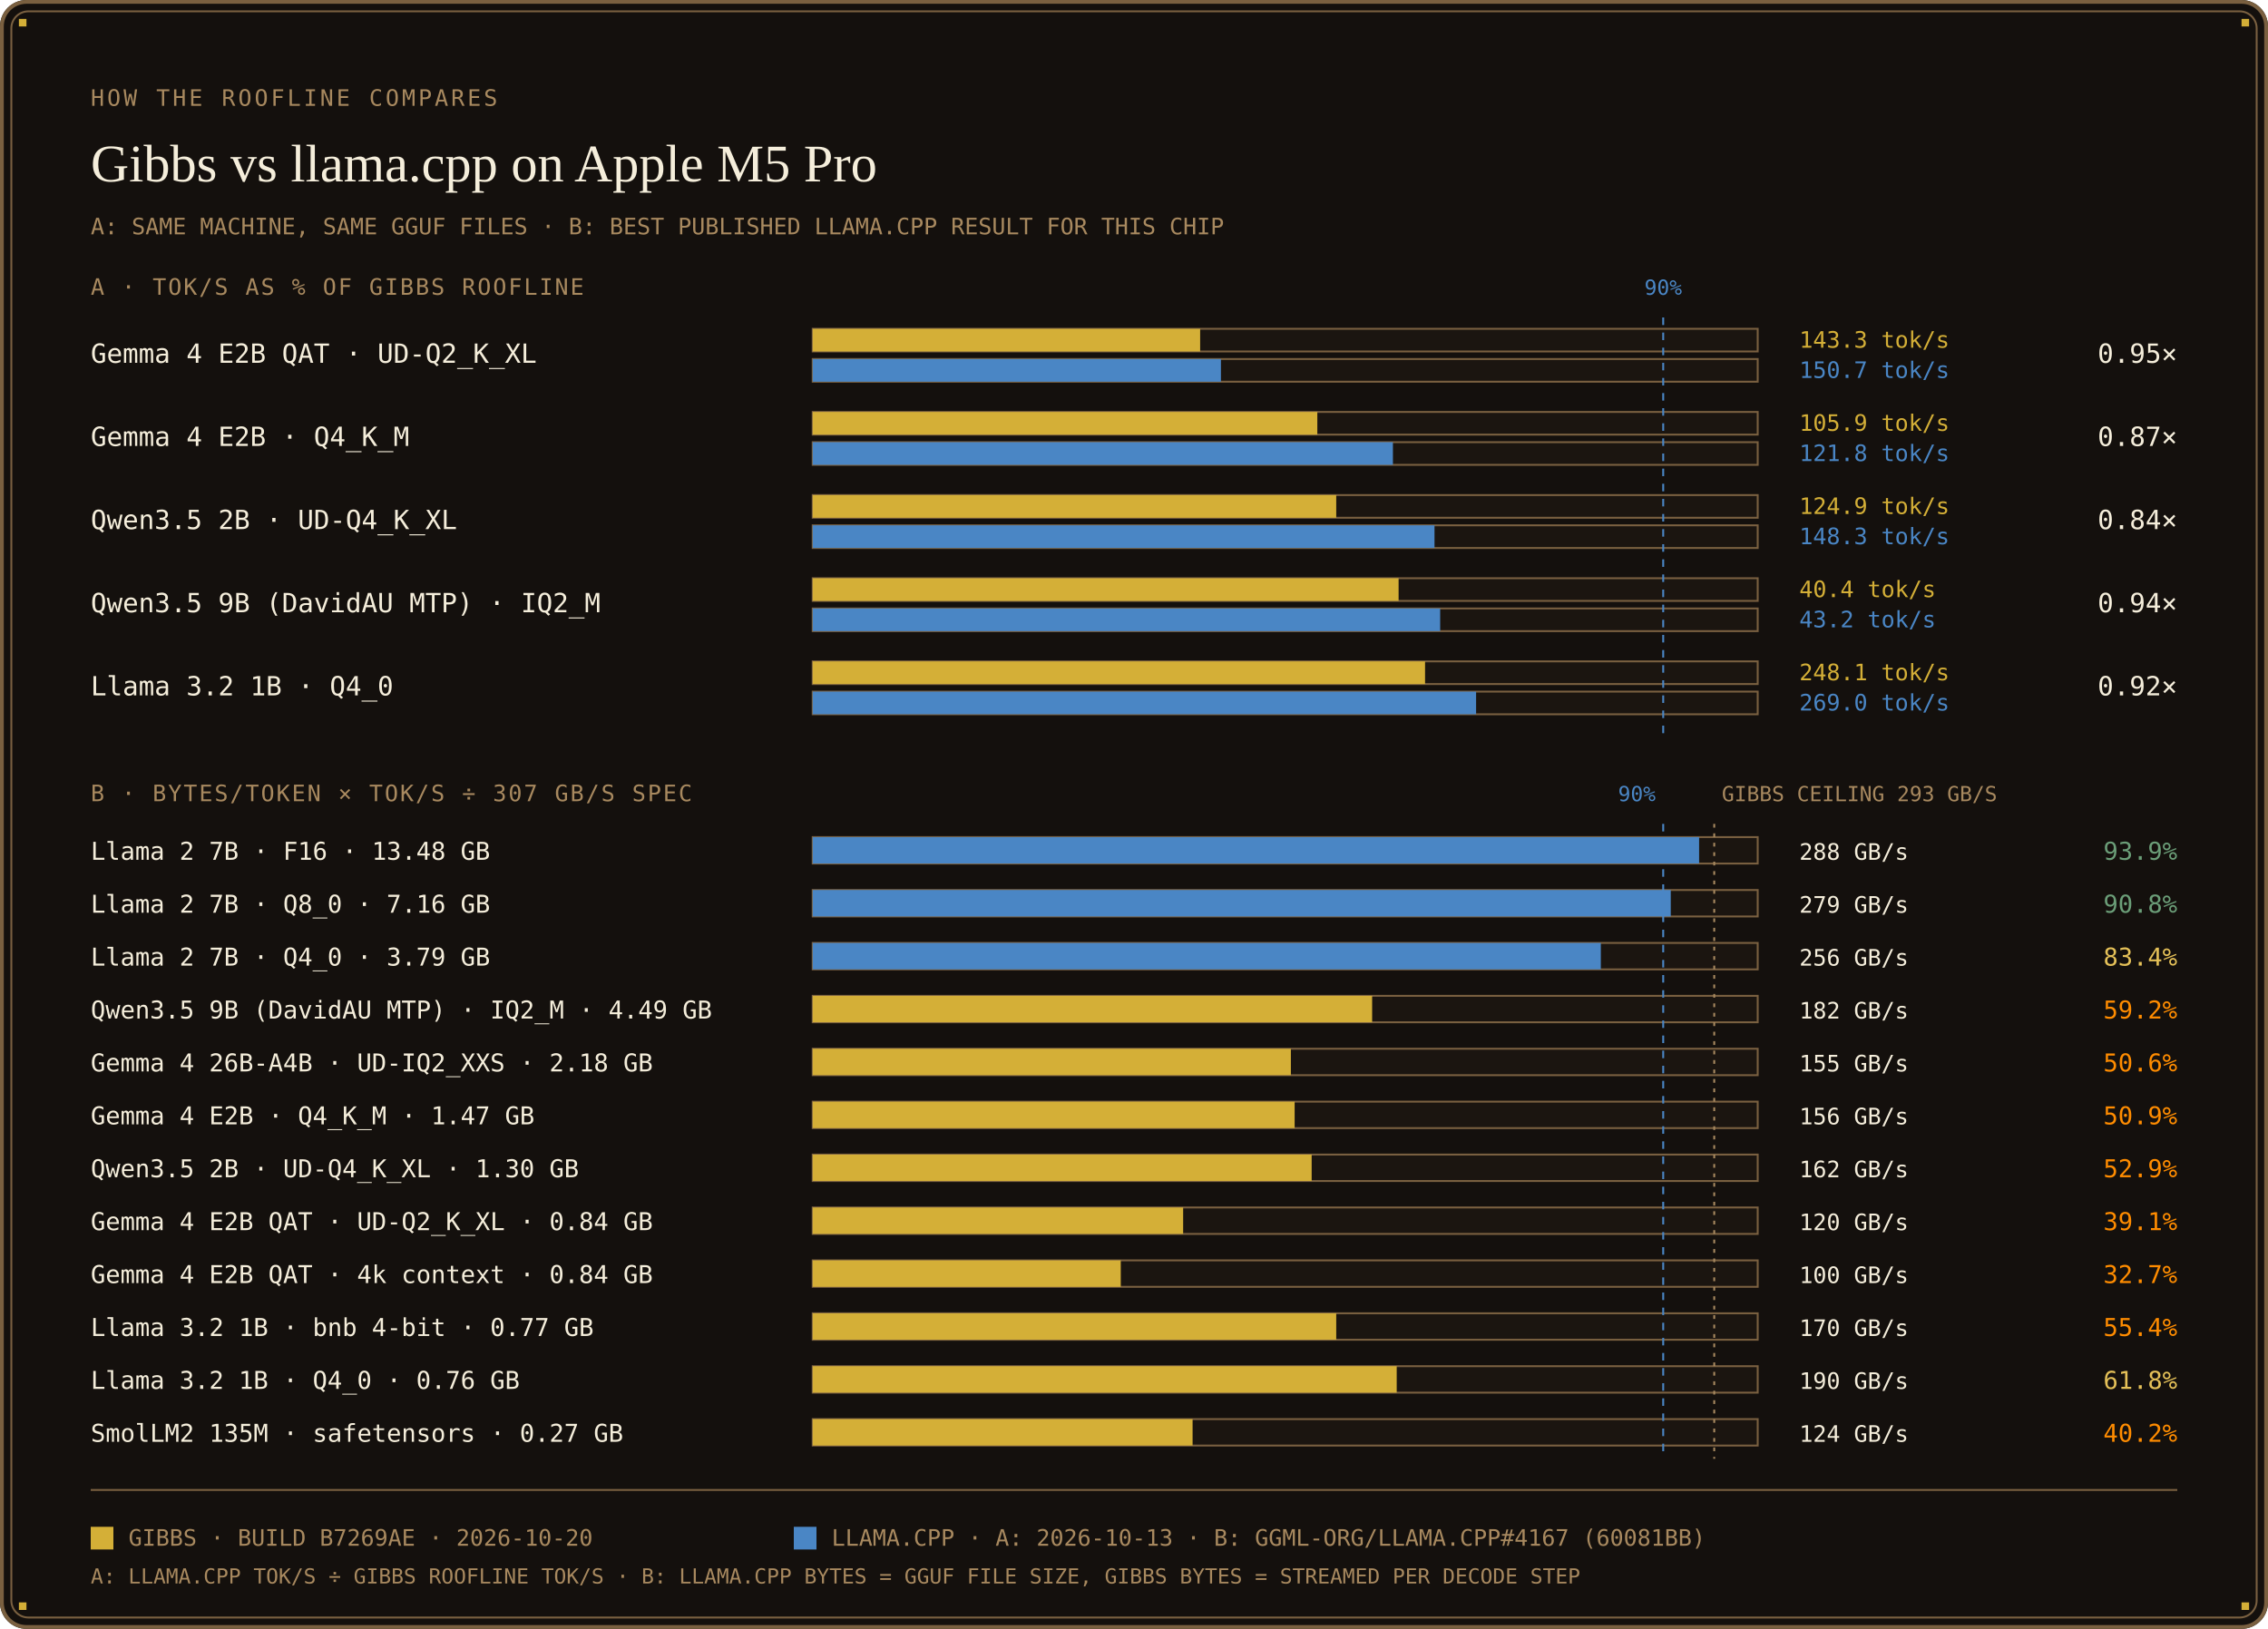
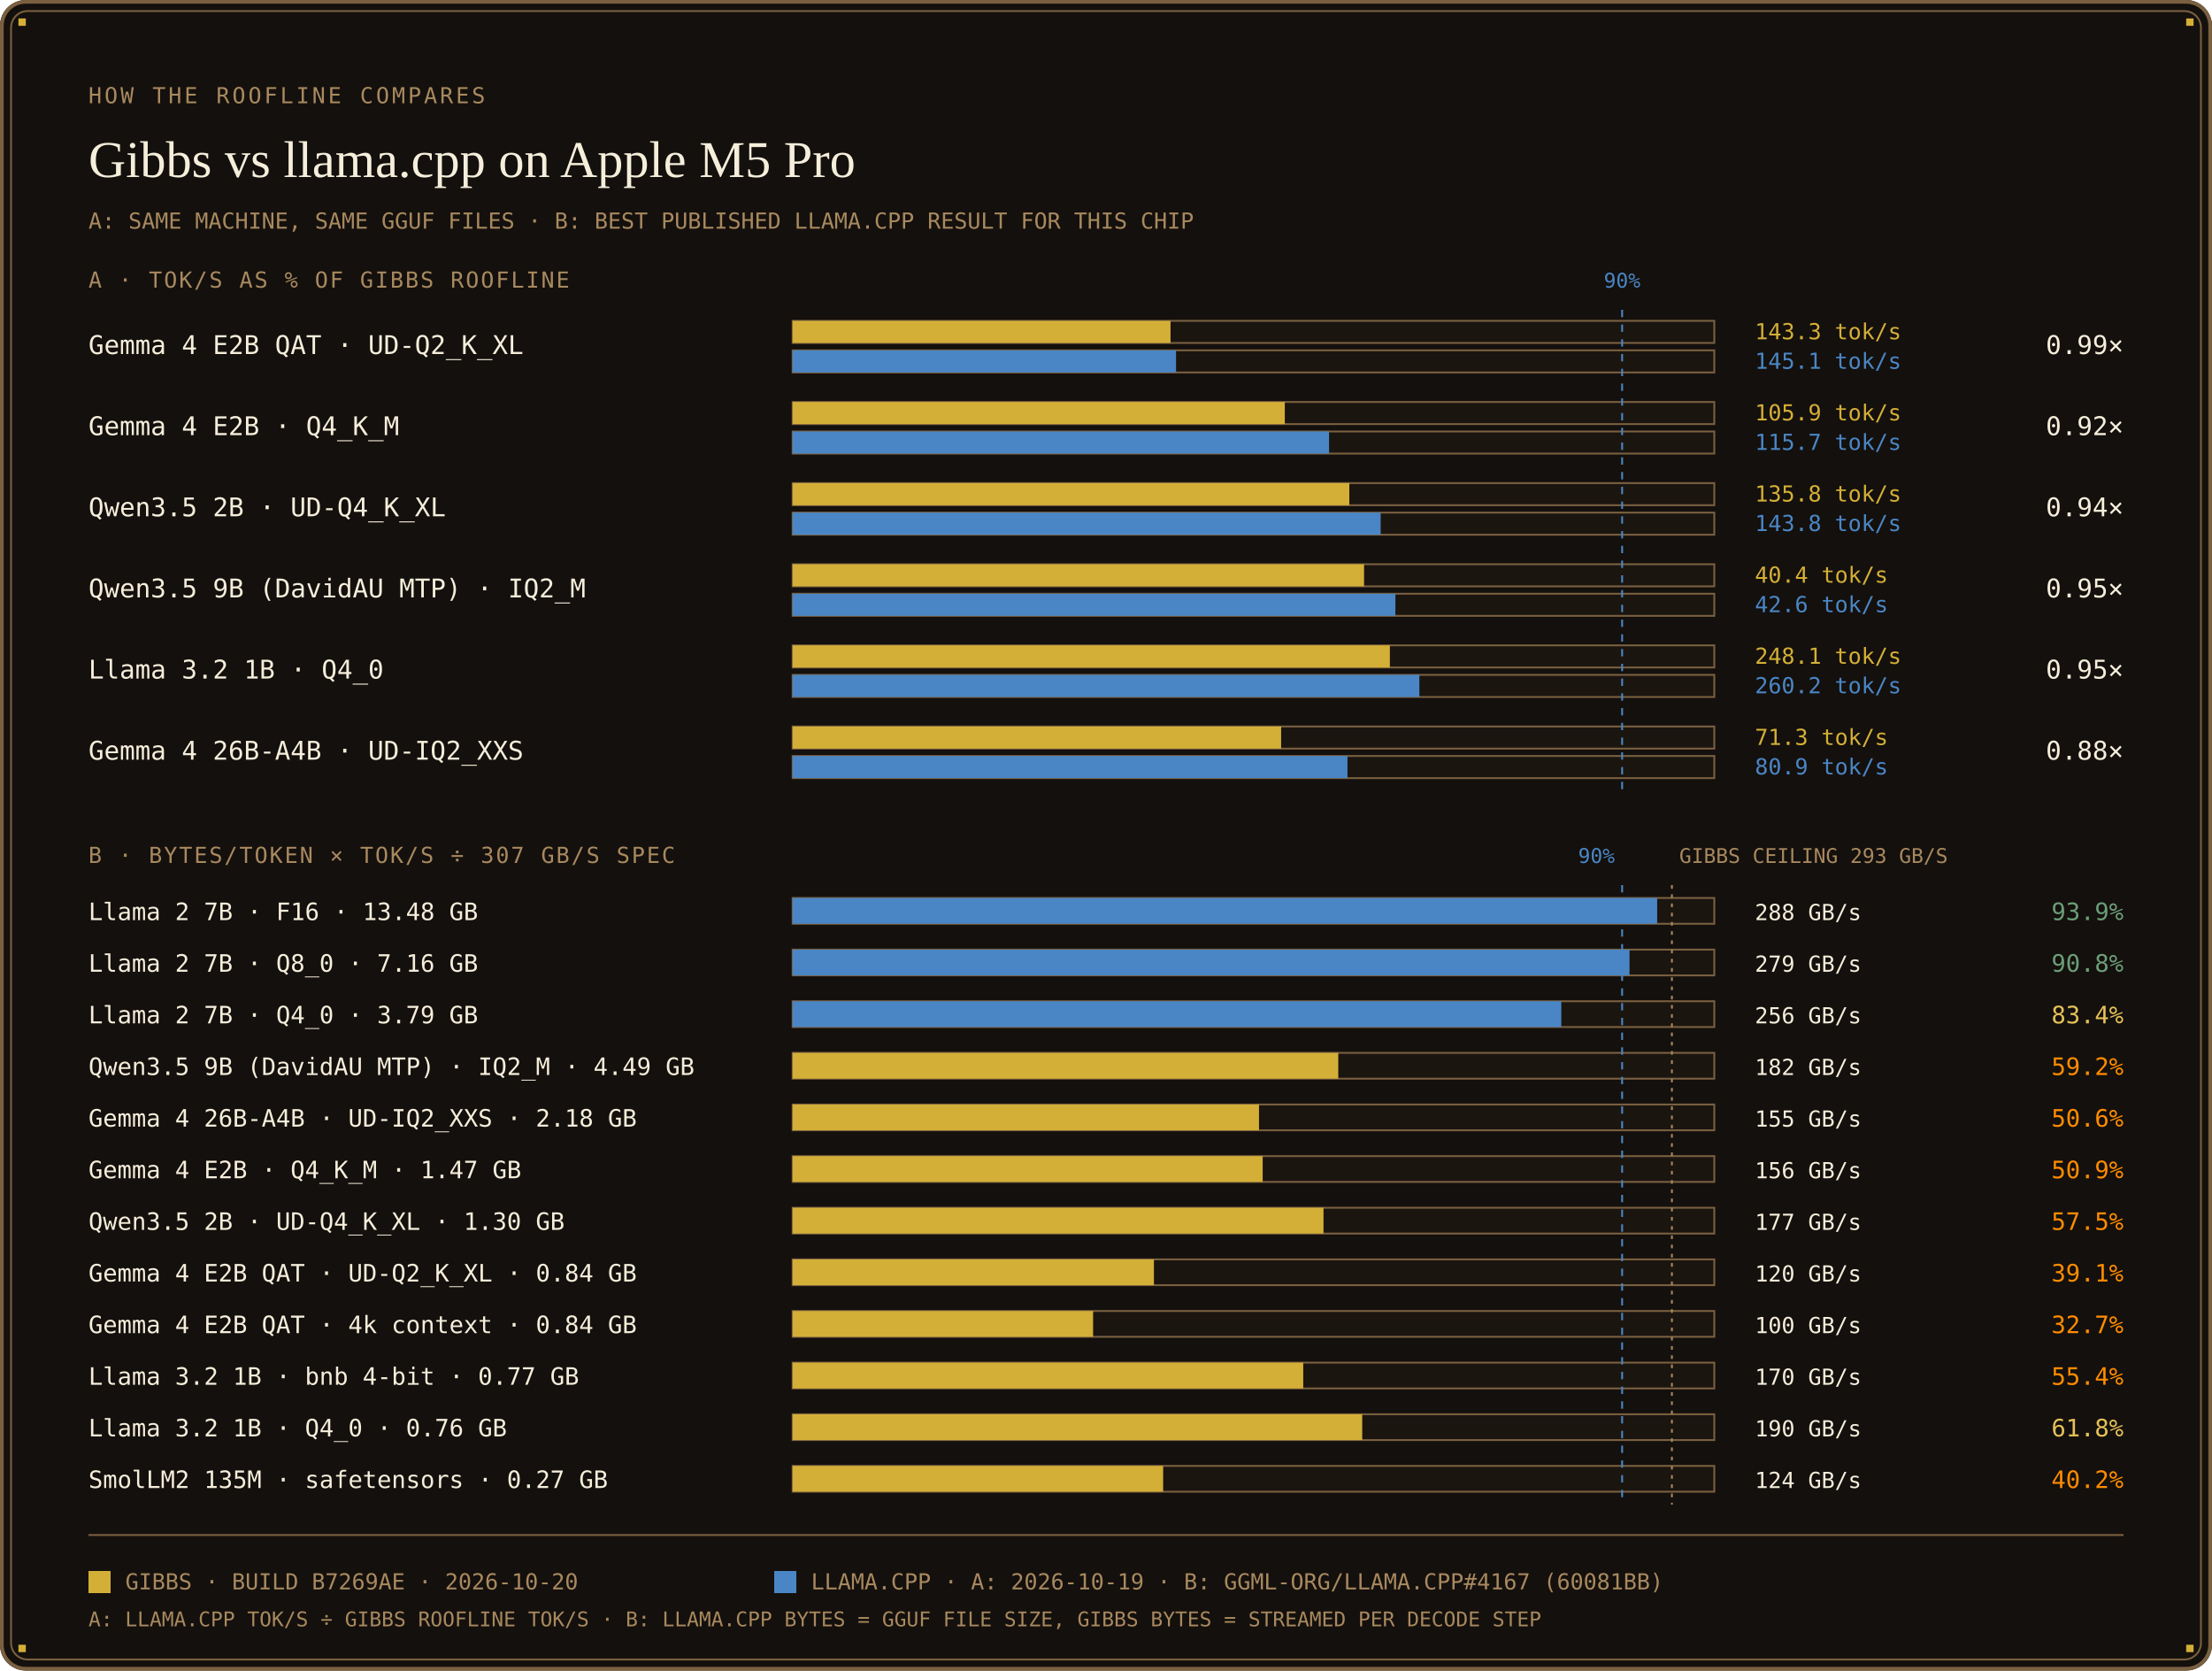
- <svg xmlns="http://www.w3.org/2000/svg" viewBox="0 0 1200 862" width="1200" height="862" role="img" aria-labelledby="gibbs-compare-title gibbs-compare-desc">
+ <svg xmlns="http://www.w3.org/2000/svg" viewBox="0 0 1200 906" width="1200" height="906" role="img" aria-labelledby="gibbs-compare-title gibbs-compare-desc">
  <style>text{font-family:'SF Mono','Menlo','DejaVu Sans Mono',monospace}.serif{font-family:'Bodoni 72','Didot','Playfair Display','Bodoni MT',Georgia,'Times New Roman',serif}</style>
-   <rect width="1200" height="862" rx="14" fill="#14100D" />
-   <rect x="1" y="1" width="1198" height="860" rx="13" fill="none" stroke="#7A6040" stroke-width="2" />
-   <rect x="6" y="6" width="1188" height="850" rx="9" fill="none" stroke="#7A6040" stroke-width="1" />
+   <rect width="1200" height="906" rx="14" fill="#14100D" />
+   <rect x="1" y="1" width="1198" height="904" rx="13" fill="none" stroke="#7A6040" stroke-width="2" />
+   <rect x="6" y="6" width="1188" height="894" rx="9" fill="none" stroke="#7A6040" stroke-width="1" />
  <g fill="#D4AF37">
    <rect x="10" y="10" width="4" height="4" />
    <rect x="1186" y="10" width="4" height="4" />
-     <rect x="10" y="848" width="4" height="4" />
-     <rect x="1186" y="848" width="4" height="4" />
+     <rect x="10" y="892" width="4" height="4" />
+     <rect x="1186" y="892" width="4" height="4" />
  </g>
  <text x="48" y="56" font-size="12" fill="#A8895F" letter-spacing="0.12em">HOW THE ROOFLINE COMPARES</text>
  <text class="serif" x="48" y="96" font-size="28" fill="#F5EEDB">Gibbs vs llama.cpp on Apple M5 Pro</text>
  <text x="48" y="124" font-size="12" fill="#A8895F">A: SAME MACHINE, SAME GGUF FILES · B: BEST PUBLISHED LLAMA.CPP RESULT FOR THIS CHIP</text>
  <text x="48" y="156" font-size="12" fill="#A8895F" letter-spacing="0.08em">A · TOK/S AS % OF GIBBS ROOFLINE</text>
  <text x="880" y="156" font-size="11" fill="#4A86C5" text-anchor="middle">90%</text>
  <text x="48" y="192" font-size="14" fill="#F5EEDB">Gemma 4 E2B QAT · UD-Q2_K_XL</text>
  <rect x="430" y="174" width="500" height="12" fill="#1B1510" stroke="#7A6040" stroke-width="1" />
  <rect x="430" y="174" width="205" height="12" fill="#D4AF37" />
  <rect x="430" y="190" width="500" height="12" fill="#1B1510" stroke="#7A6040" stroke-width="1" />
-   <rect x="430" y="190" width="216" height="12" fill="#4A86C5" />
+   <rect x="430" y="190" width="208" height="12" fill="#4A86C5" />
  <text x="952" y="184" font-size="12" fill="#D4AF37">143.3 tok/s</text>
-   <text x="952" y="200" font-size="12" fill="#4A86C5">150.7 tok/s</text>
-   <text x="1152" y="192" font-size="14" text-anchor="end" fill="#F5EEDB">0.95×</text>
+   <text x="952" y="200" font-size="12" fill="#4A86C5">145.1 tok/s</text>
+   <text x="1152" y="192" font-size="14" text-anchor="end" fill="#F5EEDB">0.99×</text>
  <text x="48" y="236" font-size="14" fill="#F5EEDB">Gemma 4 E2B · Q4_K_M</text>
  <rect x="430" y="218" width="500" height="12" fill="#1B1510" stroke="#7A6040" stroke-width="1" />
  <rect x="430" y="218" width="267" height="12" fill="#D4AF37" />
  <rect x="430" y="234" width="500" height="12" fill="#1B1510" stroke="#7A6040" stroke-width="1" />
-   <rect x="430" y="234" width="307" height="12" fill="#4A86C5" />
+   <rect x="430" y="234" width="291" height="12" fill="#4A86C5" />
  <text x="952" y="228" font-size="12" fill="#D4AF37">105.9 tok/s</text>
-   <text x="952" y="244" font-size="12" fill="#4A86C5">121.8 tok/s</text>
-   <text x="1152" y="236" font-size="14" text-anchor="end" fill="#F5EEDB">0.87×</text>
+   <text x="952" y="244" font-size="12" fill="#4A86C5">115.7 tok/s</text>
+   <text x="1152" y="236" font-size="14" text-anchor="end" fill="#F5EEDB">0.92×</text>
  <text x="48" y="280" font-size="14" fill="#F5EEDB">Qwen3.5 2B · UD-Q4_K_XL</text>
  <rect x="430" y="262" width="500" height="12" fill="#1B1510" stroke="#7A6040" stroke-width="1" />
-   <rect x="430" y="262" width="277" height="12" fill="#D4AF37" />
+   <rect x="430" y="262" width="302" height="12" fill="#D4AF37" />
  <rect x="430" y="278" width="500" height="12" fill="#1B1510" stroke="#7A6040" stroke-width="1" />
-   <rect x="430" y="278" width="329" height="12" fill="#4A86C5" />
-   <text x="952" y="272" font-size="12" fill="#D4AF37">124.9 tok/s</text>
-   <text x="952" y="288" font-size="12" fill="#4A86C5">148.3 tok/s</text>
-   <text x="1152" y="280" font-size="14" text-anchor="end" fill="#F5EEDB">0.84×</text>
+   <rect x="430" y="278" width="319" height="12" fill="#4A86C5" />
+   <text x="952" y="272" font-size="12" fill="#D4AF37">135.8 tok/s</text>
+   <text x="952" y="288" font-size="12" fill="#4A86C5">143.8 tok/s</text>
+   <text x="1152" y="280" font-size="14" text-anchor="end" fill="#F5EEDB">0.94×</text>
  <text x="48" y="324" font-size="14" fill="#F5EEDB">Qwen3.5 9B (DavidAU MTP) · IQ2_M</text>
  <rect x="430" y="306" width="500" height="12" fill="#1B1510" stroke="#7A6040" stroke-width="1" />
  <rect x="430" y="306" width="310" height="12" fill="#D4AF37" />
  <rect x="430" y="322" width="500" height="12" fill="#1B1510" stroke="#7A6040" stroke-width="1" />
-   <rect x="430" y="322" width="332" height="12" fill="#4A86C5" />
+   <rect x="430" y="322" width="327" height="12" fill="#4A86C5" />
  <text x="952" y="316" font-size="12" fill="#D4AF37">40.4 tok/s</text>
-   <text x="952" y="332" font-size="12" fill="#4A86C5">43.2 tok/s</text>
-   <text x="1152" y="324" font-size="14" text-anchor="end" fill="#F5EEDB">0.94×</text>
+   <text x="952" y="332" font-size="12" fill="#4A86C5">42.6 tok/s</text>
+   <text x="1152" y="324" font-size="14" text-anchor="end" fill="#F5EEDB">0.95×</text>
  <text x="48" y="368" font-size="14" fill="#F5EEDB">Llama 3.2 1B · Q4_0</text>
  <rect x="430" y="350" width="500" height="12" fill="#1B1510" stroke="#7A6040" stroke-width="1" />
  <rect x="430" y="350" width="324" height="12" fill="#D4AF37" />
  <rect x="430" y="366" width="500" height="12" fill="#1B1510" stroke="#7A6040" stroke-width="1" />
-   <rect x="430" y="366" width="351" height="12" fill="#4A86C5" />
+   <rect x="430" y="366" width="340" height="12" fill="#4A86C5" />
  <text x="952" y="360" font-size="12" fill="#D4AF37">248.1 tok/s</text>
-   <text x="952" y="376" font-size="12" fill="#4A86C5">269.0 tok/s</text>
-   <text x="1152" y="368" font-size="14" text-anchor="end" fill="#F5EEDB">0.92×</text>
-   <line x1="880" y1="168" x2="880" y2="388" stroke="#4A86C5" stroke-width="1" stroke-dasharray="4 4" />
-   <text x="48" y="424" font-size="12" fill="#A8895F" letter-spacing="0.08em">B · BYTES/TOKEN × TOK/S ÷ 307 GB/S SPEC</text>
-   <text x="876" y="424" font-size="11" fill="#4A86C5" text-anchor="end">90%</text>
-   <text x="911" y="424" font-size="11" fill="#A8895F">GIBBS CEILING 293 GB/S</text>
-   <text x="48" y="455" font-size="13" fill="#F5EEDB">Llama 2 7B · F16 · 13.48 GB</text>
-   <rect x="430" y="443" width="500" height="14" fill="#1B1510" stroke="#7A6040" stroke-width="1" />
-   <rect x="430" y="443" width="469" height="14" fill="#4A86C5" />
-   <text x="952" y="455" font-size="12" fill="#F5EEDB">288 GB/s</text>
-   <text x="1152" y="455" font-size="13" text-anchor="end" fill="#6B9E78">93.9%</text>
-   <text x="48" y="483" font-size="13" fill="#F5EEDB">Llama 2 7B · Q8_0 · 7.16 GB</text>
-   <rect x="430" y="471" width="500" height="14" fill="#1B1510" stroke="#7A6040" stroke-width="1" />
-   <rect x="430" y="471" width="454" height="14" fill="#4A86C5" />
-   <text x="952" y="483" font-size="12" fill="#F5EEDB">279 GB/s</text>
-   <text x="1152" y="483" font-size="13" text-anchor="end" fill="#6B9E78">90.8%</text>
-   <text x="48" y="511" font-size="13" fill="#F5EEDB">Llama 2 7B · Q4_0 · 3.79 GB</text>
-   <rect x="430" y="499" width="500" height="14" fill="#1B1510" stroke="#7A6040" stroke-width="1" />
-   <rect x="430" y="499" width="417" height="14" fill="#4A86C5" />
-   <text x="952" y="511" font-size="12" fill="#F5EEDB">256 GB/s</text>
-   <text x="1152" y="511" font-size="13" text-anchor="end" fill="#E5C158">83.4%</text>
-   <text x="48" y="539" font-size="13" fill="#F5EEDB">Qwen3.5 9B (DavidAU MTP) · IQ2_M · 4.49 GB</text>
-   <rect x="430" y="527" width="500" height="14" fill="#1B1510" stroke="#7A6040" stroke-width="1" />
-   <rect x="430" y="527" width="296" height="14" fill="#D4AF37" />
-   <text x="952" y="539" font-size="12" fill="#F5EEDB">182 GB/s</text>
-   <text x="1152" y="539" font-size="13" text-anchor="end" fill="#FF8C00">59.2%</text>
-   <text x="48" y="567" font-size="13" fill="#F5EEDB">Gemma 4 26B-A4B · UD-IQ2_XXS · 2.18 GB</text>
-   <rect x="430" y="555" width="500" height="14" fill="#1B1510" stroke="#7A6040" stroke-width="1" />
-   <rect x="430" y="555" width="253" height="14" fill="#D4AF37" />
-   <text x="952" y="567" font-size="12" fill="#F5EEDB">155 GB/s</text>
-   <text x="1152" y="567" font-size="13" text-anchor="end" fill="#FF8C00">50.6%</text>
-   <text x="48" y="595" font-size="13" fill="#F5EEDB">Gemma 4 E2B · Q4_K_M · 1.47 GB</text>
-   <rect x="430" y="583" width="500" height="14" fill="#1B1510" stroke="#7A6040" stroke-width="1" />
-   <rect x="430" y="583" width="255" height="14" fill="#D4AF37" />
-   <text x="952" y="595" font-size="12" fill="#F5EEDB">156 GB/s</text>
-   <text x="1152" y="595" font-size="13" text-anchor="end" fill="#FF8C00">50.9%</text>
-   <text x="48" y="623" font-size="13" fill="#F5EEDB">Qwen3.5 2B · UD-Q4_K_XL · 1.30 GB</text>
-   <rect x="430" y="611" width="500" height="14" fill="#1B1510" stroke="#7A6040" stroke-width="1" />
-   <rect x="430" y="611" width="264" height="14" fill="#D4AF37" />
-   <text x="952" y="623" font-size="12" fill="#F5EEDB">162 GB/s</text>
-   <text x="1152" y="623" font-size="13" text-anchor="end" fill="#FF8C00">52.9%</text>
-   <text x="48" y="651" font-size="13" fill="#F5EEDB">Gemma 4 E2B QAT · UD-Q2_K_XL · 0.84 GB</text>
-   <rect x="430" y="639" width="500" height="14" fill="#1B1510" stroke="#7A6040" stroke-width="1" />
-   <rect x="430" y="639" width="196" height="14" fill="#D4AF37" />
-   <text x="952" y="651" font-size="12" fill="#F5EEDB">120 GB/s</text>
-   <text x="1152" y="651" font-size="13" text-anchor="end" fill="#FF8C00">39.1%</text>
-   <text x="48" y="679" font-size="13" fill="#F5EEDB">Gemma 4 E2B QAT · 4k context · 0.84 GB</text>
-   <rect x="430" y="667" width="500" height="14" fill="#1B1510" stroke="#7A6040" stroke-width="1" />
-   <rect x="430" y="667" width="163" height="14" fill="#D4AF37" />
-   <text x="952" y="679" font-size="12" fill="#F5EEDB">100 GB/s</text>
-   <text x="1152" y="679" font-size="13" text-anchor="end" fill="#FF8C00">32.7%</text>
-   <text x="48" y="707" font-size="13" fill="#F5EEDB">Llama 3.2 1B · bnb 4-bit · 0.77 GB</text>
-   <rect x="430" y="695" width="500" height="14" fill="#1B1510" stroke="#7A6040" stroke-width="1" />
-   <rect x="430" y="695" width="277" height="14" fill="#D4AF37" />
-   <text x="952" y="707" font-size="12" fill="#F5EEDB">170 GB/s</text>
-   <text x="1152" y="707" font-size="13" text-anchor="end" fill="#FF8C00">55.4%</text>
-   <text x="48" y="735" font-size="13" fill="#F5EEDB">Llama 3.2 1B · Q4_0 · 0.76 GB</text>
-   <rect x="430" y="723" width="500" height="14" fill="#1B1510" stroke="#7A6040" stroke-width="1" />
-   <rect x="430" y="723" width="309" height="14" fill="#D4AF37" />
-   <text x="952" y="735" font-size="12" fill="#F5EEDB">190 GB/s</text>
-   <text x="1152" y="735" font-size="13" text-anchor="end" fill="#E5C158">61.8%</text>
-   <text x="48" y="763" font-size="13" fill="#F5EEDB">SmolLM2 135M · safetensors · 0.27 GB</text>
-   <rect x="430" y="751" width="500" height="14" fill="#1B1510" stroke="#7A6040" stroke-width="1" />
-   <rect x="430" y="751" width="201" height="14" fill="#D4AF37" />
-   <text x="952" y="763" font-size="12" fill="#F5EEDB">124 GB/s</text>
-   <text x="1152" y="763" font-size="13" text-anchor="end" fill="#FF8C00">40.2%</text>
-   <line x1="880" y1="436" x2="880" y2="772" stroke="#4A86C5" stroke-width="1" stroke-dasharray="4 4" />
-   <line x1="907" y1="436" x2="907" y2="772" stroke="#A8895F" stroke-width="1" stroke-dasharray="2 3" />
-   <rect x="48" y="788" width="1104" height="1" fill="#7A6040" />
-   <rect x="48" y="808" width="12" height="12" fill="#D4AF37" />
-   <text x="68" y="818" font-size="12" fill="#A8895F">GIBBS · BUILD B7269AE · 2026-10-20</text>
-   <rect x="420" y="808" width="12" height="12" fill="#4A86C5" />
-   <text x="440" y="818" font-size="12" fill="#A8895F">LLAMA.CPP · A: 2026-10-13 · B: GGML-ORG/LLAMA.CPP#4167 (60081BB)</text>
-   <text x="48" y="838" font-size="11" fill="#A8895F">A: LLAMA.CPP TOK/S ÷ GIBBS ROOFLINE TOK/S · B: LLAMA.CPP BYTES = GGUF FILE SIZE, GIBBS BYTES = STREAMED PER DECODE STEP</text>
+   <text x="952" y="376" font-size="12" fill="#4A86C5">260.2 tok/s</text>
+   <text x="1152" y="368" font-size="14" text-anchor="end" fill="#F5EEDB">0.95×</text>
+   <text x="48" y="412" font-size="14" fill="#F5EEDB">Gemma 4 26B-A4B · UD-IQ2_XXS</text>
+   <rect x="430" y="394" width="500" height="12" fill="#1B1510" stroke="#7A6040" stroke-width="1" />
+   <rect x="430" y="394" width="265" height="12" fill="#D4AF37" />
+   <rect x="430" y="410" width="500" height="12" fill="#1B1510" stroke="#7A6040" stroke-width="1" />
+   <rect x="430" y="410" width="301" height="12" fill="#4A86C5" />
+   <text x="952" y="404" font-size="12" fill="#D4AF37">71.3 tok/s</text>
+   <text x="952" y="420" font-size="12" fill="#4A86C5">80.9 tok/s</text>
+   <text x="1152" y="412" font-size="14" text-anchor="end" fill="#F5EEDB">0.88×</text>
+   <line x1="880" y1="168" x2="880" y2="432" stroke="#4A86C5" stroke-width="1" stroke-dasharray="4 4" />
+   <text x="48" y="468" font-size="12" fill="#A8895F" letter-spacing="0.08em">B · BYTES/TOKEN × TOK/S ÷ 307 GB/S SPEC</text>
+   <text x="876" y="468" font-size="11" fill="#4A86C5" text-anchor="end">90%</text>
+   <text x="911" y="468" font-size="11" fill="#A8895F">GIBBS CEILING 293 GB/S</text>
+   <text x="48" y="499" font-size="13" fill="#F5EEDB">Llama 2 7B · F16 · 13.48 GB</text>
+   <rect x="430" y="487" width="500" height="14" fill="#1B1510" stroke="#7A6040" stroke-width="1" />
+   <rect x="430" y="487" width="469" height="14" fill="#4A86C5" />
+   <text x="952" y="499" font-size="12" fill="#F5EEDB">288 GB/s</text>
+   <text x="1152" y="499" font-size="13" text-anchor="end" fill="#6B9E78">93.9%</text>
+   <text x="48" y="527" font-size="13" fill="#F5EEDB">Llama 2 7B · Q8_0 · 7.16 GB</text>
+   <rect x="430" y="515" width="500" height="14" fill="#1B1510" stroke="#7A6040" stroke-width="1" />
+   <rect x="430" y="515" width="454" height="14" fill="#4A86C5" />
+   <text x="952" y="527" font-size="12" fill="#F5EEDB">279 GB/s</text>
+   <text x="1152" y="527" font-size="13" text-anchor="end" fill="#6B9E78">90.8%</text>
+   <text x="48" y="555" font-size="13" fill="#F5EEDB">Llama 2 7B · Q4_0 · 3.79 GB</text>
+   <rect x="430" y="543" width="500" height="14" fill="#1B1510" stroke="#7A6040" stroke-width="1" />
+   <rect x="430" y="543" width="417" height="14" fill="#4A86C5" />
+   <text x="952" y="555" font-size="12" fill="#F5EEDB">256 GB/s</text>
+   <text x="1152" y="555" font-size="13" text-anchor="end" fill="#E5C158">83.4%</text>
+   <text x="48" y="583" font-size="13" fill="#F5EEDB">Qwen3.5 9B (DavidAU MTP) · IQ2_M · 4.49 GB</text>
+   <rect x="430" y="571" width="500" height="14" fill="#1B1510" stroke="#7A6040" stroke-width="1" />
+   <rect x="430" y="571" width="296" height="14" fill="#D4AF37" />
+   <text x="952" y="583" font-size="12" fill="#F5EEDB">182 GB/s</text>
+   <text x="1152" y="583" font-size="13" text-anchor="end" fill="#FF8C00">59.2%</text>
+   <text x="48" y="611" font-size="13" fill="#F5EEDB">Gemma 4 26B-A4B · UD-IQ2_XXS · 2.18 GB</text>
+   <rect x="430" y="599" width="500" height="14" fill="#1B1510" stroke="#7A6040" stroke-width="1" />
+   <rect x="430" y="599" width="253" height="14" fill="#D4AF37" />
+   <text x="952" y="611" font-size="12" fill="#F5EEDB">155 GB/s</text>
+   <text x="1152" y="611" font-size="13" text-anchor="end" fill="#FF8C00">50.6%</text>
+   <text x="48" y="639" font-size="13" fill="#F5EEDB">Gemma 4 E2B · Q4_K_M · 1.47 GB</text>
+   <rect x="430" y="627" width="500" height="14" fill="#1B1510" stroke="#7A6040" stroke-width="1" />
+   <rect x="430" y="627" width="255" height="14" fill="#D4AF37" />
+   <text x="952" y="639" font-size="12" fill="#F5EEDB">156 GB/s</text>
+   <text x="1152" y="639" font-size="13" text-anchor="end" fill="#FF8C00">50.9%</text>
+   <text x="48" y="667" font-size="13" fill="#F5EEDB">Qwen3.5 2B · UD-Q4_K_XL · 1.30 GB</text>
+   <rect x="430" y="655" width="500" height="14" fill="#1B1510" stroke="#7A6040" stroke-width="1" />
+   <rect x="430" y="655" width="288" height="14" fill="#D4AF37" />
+   <text x="952" y="667" font-size="12" fill="#F5EEDB">177 GB/s</text>
+   <text x="1152" y="667" font-size="13" text-anchor="end" fill="#FF8C00">57.5%</text>
+   <text x="48" y="695" font-size="13" fill="#F5EEDB">Gemma 4 E2B QAT · UD-Q2_K_XL · 0.84 GB</text>
+   <rect x="430" y="683" width="500" height="14" fill="#1B1510" stroke="#7A6040" stroke-width="1" />
+   <rect x="430" y="683" width="196" height="14" fill="#D4AF37" />
+   <text x="952" y="695" font-size="12" fill="#F5EEDB">120 GB/s</text>
+   <text x="1152" y="695" font-size="13" text-anchor="end" fill="#FF8C00">39.1%</text>
+   <text x="48" y="723" font-size="13" fill="#F5EEDB">Gemma 4 E2B QAT · 4k context · 0.84 GB</text>
+   <rect x="430" y="711" width="500" height="14" fill="#1B1510" stroke="#7A6040" stroke-width="1" />
+   <rect x="430" y="711" width="163" height="14" fill="#D4AF37" />
+   <text x="952" y="723" font-size="12" fill="#F5EEDB">100 GB/s</text>
+   <text x="1152" y="723" font-size="13" text-anchor="end" fill="#FF8C00">32.7%</text>
+   <text x="48" y="751" font-size="13" fill="#F5EEDB">Llama 3.2 1B · bnb 4-bit · 0.77 GB</text>
+   <rect x="430" y="739" width="500" height="14" fill="#1B1510" stroke="#7A6040" stroke-width="1" />
+   <rect x="430" y="739" width="277" height="14" fill="#D4AF37" />
+   <text x="952" y="751" font-size="12" fill="#F5EEDB">170 GB/s</text>
+   <text x="1152" y="751" font-size="13" text-anchor="end" fill="#FF8C00">55.4%</text>
+   <text x="48" y="779" font-size="13" fill="#F5EEDB">Llama 3.2 1B · Q4_0 · 0.76 GB</text>
+   <rect x="430" y="767" width="500" height="14" fill="#1B1510" stroke="#7A6040" stroke-width="1" />
+   <rect x="430" y="767" width="309" height="14" fill="#D4AF37" />
+   <text x="952" y="779" font-size="12" fill="#F5EEDB">190 GB/s</text>
+   <text x="1152" y="779" font-size="13" text-anchor="end" fill="#E5C158">61.8%</text>
+   <text x="48" y="807" font-size="13" fill="#F5EEDB">SmolLM2 135M · safetensors · 0.27 GB</text>
+   <rect x="430" y="795" width="500" height="14" fill="#1B1510" stroke="#7A6040" stroke-width="1" />
+   <rect x="430" y="795" width="201" height="14" fill="#D4AF37" />
+   <text x="952" y="807" font-size="12" fill="#F5EEDB">124 GB/s</text>
+   <text x="1152" y="807" font-size="13" text-anchor="end" fill="#FF8C00">40.2%</text>
+   <line x1="880" y1="480" x2="880" y2="816" stroke="#4A86C5" stroke-width="1" stroke-dasharray="4 4" />
+   <line x1="907" y1="480" x2="907" y2="816" stroke="#A8895F" stroke-width="1" stroke-dasharray="2 3" />
+   <rect x="48" y="832" width="1104" height="1" fill="#7A6040" />
+   <rect x="48" y="852" width="12" height="12" fill="#D4AF37" />
+   <text x="68" y="862" font-size="12" fill="#A8895F">GIBBS · BUILD B7269AE · 2026-10-20</text>
+   <rect x="420" y="852" width="12" height="12" fill="#4A86C5" />
+   <text x="440" y="862" font-size="12" fill="#A8895F">LLAMA.CPP · A: 2026-10-19 · B: GGML-ORG/LLAMA.CPP#4167 (60081BB)</text>
+   <text x="48" y="882" font-size="11" fill="#A8895F">A: LLAMA.CPP TOK/S ÷ GIBBS ROOFLINE TOK/S · B: LLAMA.CPP BYTES = GGUF FILE SIZE, GIBBS BYTES = STREAMED PER DECODE STEP</text>
</svg>
